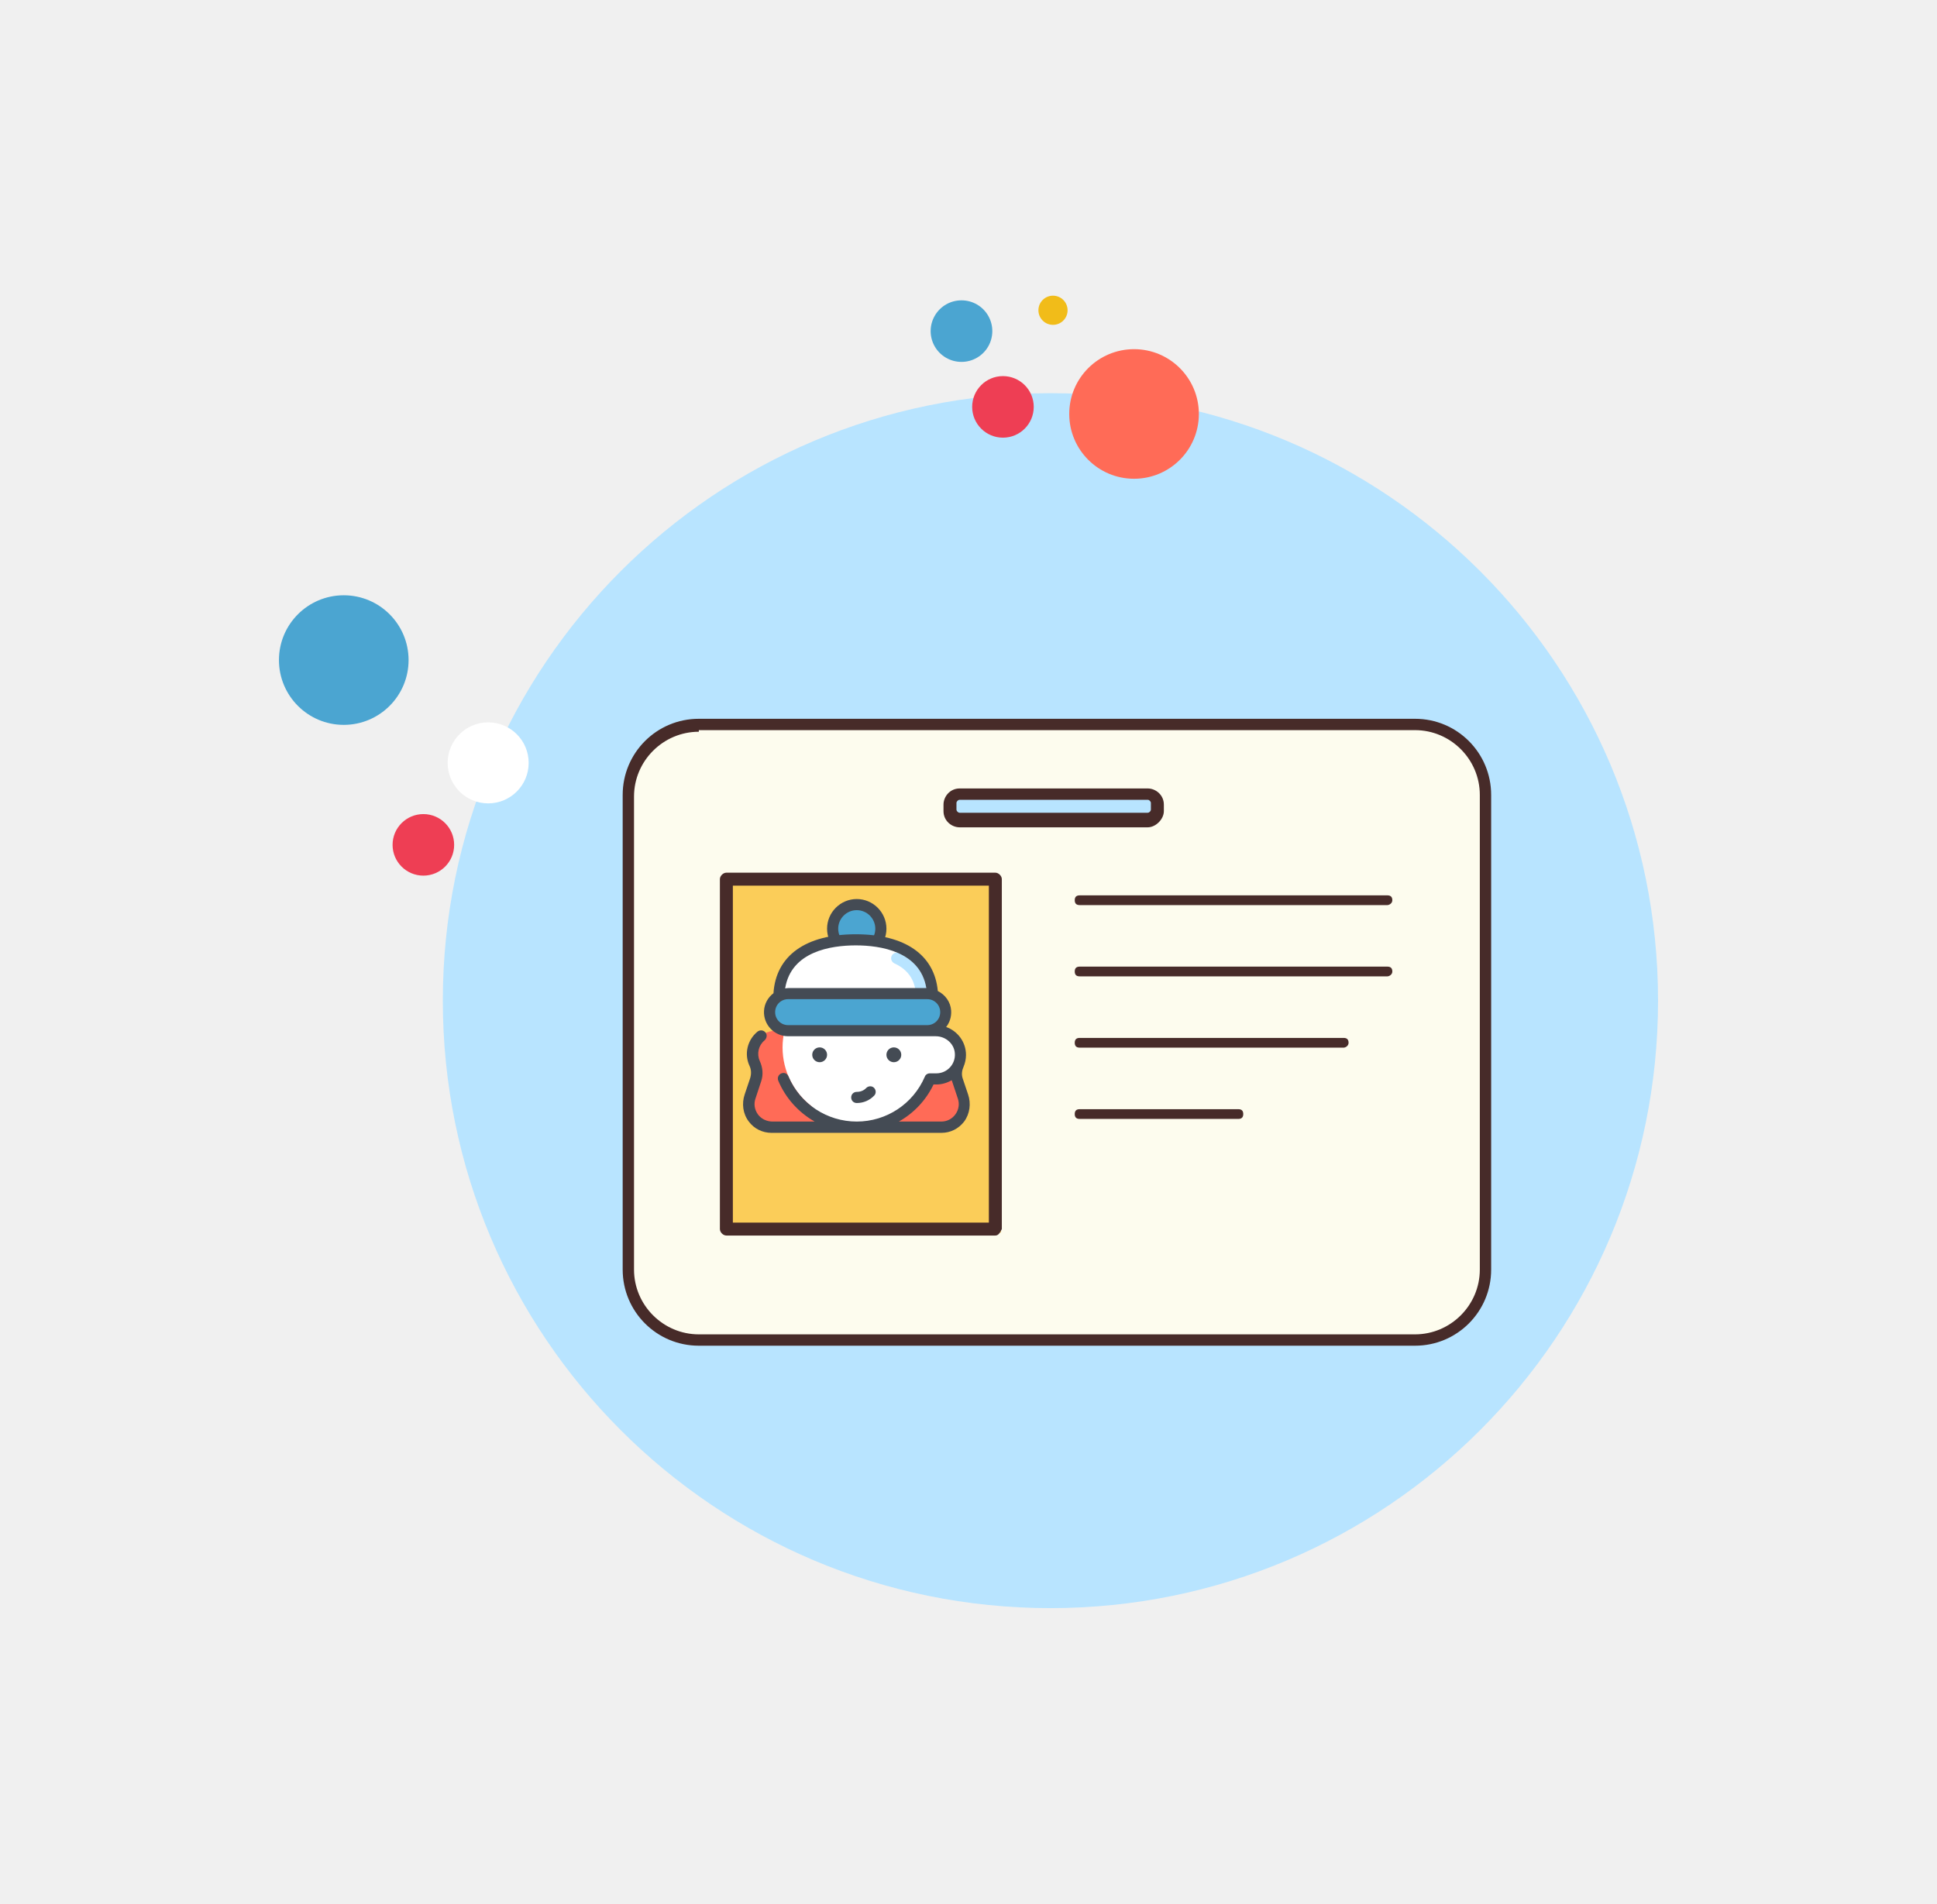
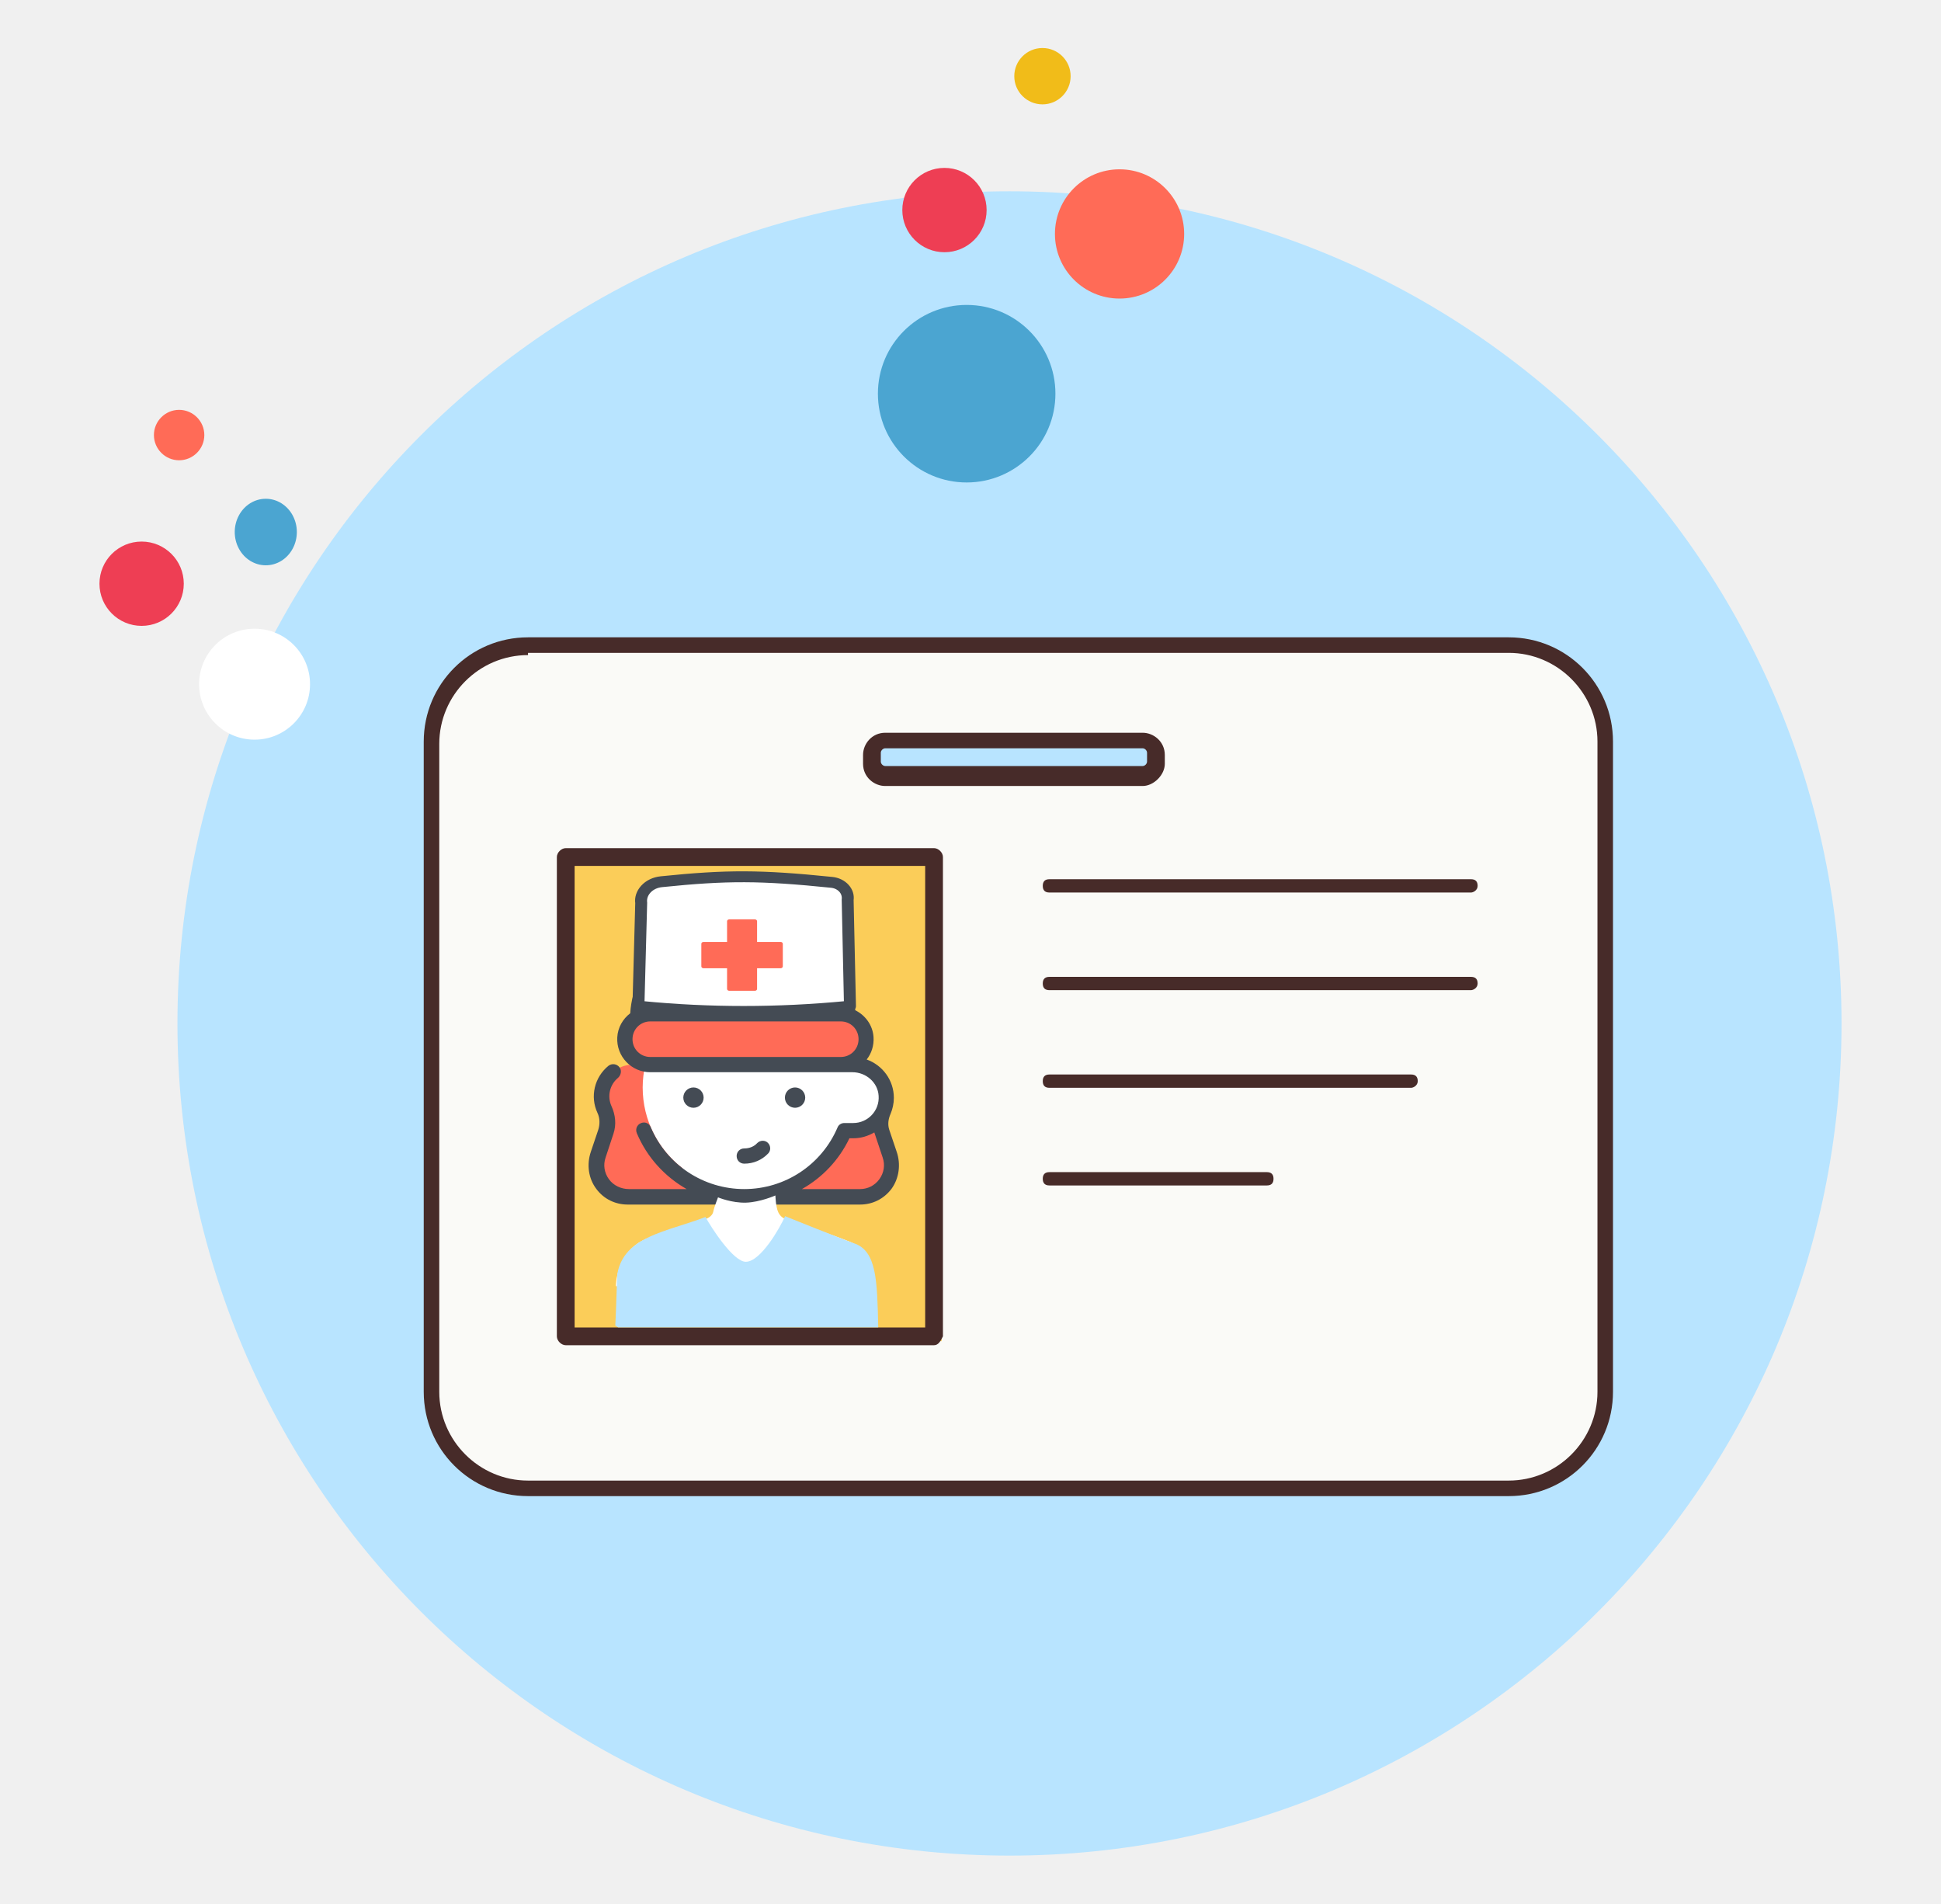
- <svg xmlns="http://www.w3.org/2000/svg" xmlns:ns1="http://vectornator.io" height="100%" style="fill-rule:nonzero;clip-rule:evenodd;stroke-linecap:round;stroke-linejoin:round;" xml:space="preserve" width="100%" version="1.1" viewBox="0 0 1000 983.099">
+ <svg xmlns="http://www.w3.org/2000/svg" xmlns:ns1="http://vectornator.io" height="100%" style="fill-rule:nonzero;clip-rule:evenodd;stroke-linecap:round;stroke-linejoin:round;" xml:space="preserve" width="100%" version="1.1" viewBox="0 0 1204.64 1181.28">
  <defs />
-   <g id="Layer 1" ns1:layerName="Layer 1">
+   <g id="doctor-id" ns1:layerName="doctor-id">
    <g opacity="1">
-       <path d="M257.955+470.174C253.797+470.174+250.427+473.544+250.427+477.704C250.427+481.864+253.797+485.234+257.955+485.234C262.113+485.234+265.484+481.864+265.484+477.704C265.484+473.544+262.113+470.174+257.955+470.174ZM510.98+287.964C507.745+287.964+505.121+290.584+505.121+293.824C505.121+297.054+507.745+299.674+510.98+299.674C514.216+299.674+516.84+297.054+516.84+293.824C516.84+290.584+514.216+287.964+510.98+287.964Z" fill-rule="evenodd" fill="#ffffff" opacity="1" />
-       <path d="M543.623+152.684C539.466+152.684+536.095+156.054+536.095+160.214C536.095+164.374+539.466+167.744+543.623+167.744C547.781+167.744+551.152+164.374+551.152+160.214C551.152+156.054+547.781+152.684+543.623+152.684ZM275.083+448.444C270.922+448.444+267.548+451.814+267.548+455.974C267.548+460.134+270.922+463.504+275.083+463.504C279.244+463.504+282.618+460.134+282.618+455.974C282.618+451.814+279.244+448.444+275.083+448.444Z" fill-rule="evenodd" fill="#f1bc19" opacity="1" />
-       <path d="M542.302+203.034C369.056+203.034+228.613+343.484+228.613+516.724C228.613+689.974+369.056+830.414+542.302+830.414C715.548+830.414+855.987+689.974+855.987+516.724C855.987+343.484+715.548+203.034+542.302+203.034Z" fill-rule="evenodd" fill="#b8e4ff" opacity="1" />
-       <path d="M585.471+180.304C566.991+180.304+552.011+195.284+552.011+213.764C552.011+232.244+566.991+247.224+585.471+247.224C603.95+247.224+618.927+232.244+618.927+213.764C618.927+195.284+603.95+180.304+585.471+180.304Z" fill-rule="evenodd" fill="#ff6b57" opacity="1" />
-       <path d="M517.787+194.214C509.009+194.214+501.894+201.334+501.894+210.114C501.894+218.884+509.009+226.004+517.787+226.004C526.565+226.004+533.681+218.884+533.681+210.114C533.681+201.334+526.565+194.214+517.787+194.214Z" fill-rule="evenodd" fill="#ee3e54" opacity="1" />
-       <path d="M496.378+155.094C490.694+155.084+485.437+158.104+482.593+163.034C479.748+167.954+479.748+174.014+482.593+178.934C485.437+183.854+490.694+186.884+496.378+186.874C502.062+186.884+507.318+183.854+510.162+178.934C513.007+174.014+513.007+167.954+510.162+163.034C507.318+158.104+502.062+155.084+496.378+155.094ZM177.473+307.394C158.993+307.394+144.012+322.374+144.012+340.854C144.012+359.334+158.993+374.314+177.473+374.314C195.952+374.314+210.933+359.334+210.933+340.854C210.933+322.374+195.952+307.394+177.473+307.394Z" fill-rule="evenodd" fill="#4ba5d1" opacity="1" />
-       <path d="M218.568+420.384C209.79+420.384+202.674+427.494+202.674+436.274C202.674+445.054+209.79+452.164+218.568+452.164C227.345+452.164+234.461+445.054+234.461+436.274C234.461+427.494+227.345+420.384+218.568+420.384Z" fill-rule="evenodd" fill="#ee3e54" opacity="1" />
-       <path d="M252.02+373.024C240.47+373.024+231.107+382.394+231.107+393.944C231.107+405.494+240.47+414.854+252.02+414.854C263.57+414.854+272.933+405.494+272.933+393.944C272.933+382.394+263.57+373.024+252.02+373.024Z" fill-rule="evenodd" fill="#ffffff" opacity="1" />
-       <path d="M730.517+374.524L360.781+374.524C340.705+374.524+324.811+390.414+324.811+410.494L324.811+655.584C324.811+675.664+340.705+691.554+360.781+691.554L730.517+691.554C750.587+691.554+766.487+675.664+766.487+655.584L766.487+410.494C766.487+390.414+750.587+374.524+730.517+374.524ZM597.511+418.854C597.511+421.364+595.001+423.874+592.492+423.874L495.458+423.874C492.948+423.874+490.439+421.364+490.439+418.854L490.439+415.504C490.439+413.004+492.948+410.494+495.458+410.494L592.492+410.494C595.001+410.494+597.511+413.004+597.511+415.504L597.511+418.854Z" fill-rule="evenodd" fill="#fdfcee" opacity="1" />
-       <path d="M730.517+694.904L360.781+694.904C339.032+694.904+321.465+677.334+321.465+655.584L321.465+410.494C321.465+388.744+339.032+371.174+360.781+371.174L730.517+371.174L730.517+371.174C752.267+371.174+769.827+388.744+769.827+410.494L769.827+655.584C769.827+677.334+752.267+694.904+730.517+694.904ZM360.781+377.864C342.378+377.864+327.321+392.924+327.321+411.324L327.321+655.584C327.321+673.984+342.378+689.044+360.781+689.044L730.517+689.044C748.918+689.044+763.977+673.984+763.977+655.584L763.977+410.494C763.977+392.084+748.918+377.034+730.517+377.034L360.781+377.034L360.781+377.864ZM592.492+427.224L495.458+427.224C491.275+427.224+487.093+423.874+487.093+418.854L487.093+415.504C487.093+411.324+490.439+407.144+495.458+407.144L592.492+407.144C596.674+407.144+600.857+410.494+600.857+415.504L600.857+418.854C600.857+423.034+596.674+427.224+592.492+427.224ZM495.458+413.004C494.621+413.004+493.785+413.834+493.785+414.674L493.785+418.014C493.785+418.854+494.621+419.694+495.458+419.694L592.492+419.694C593.328+419.694+594.165+418.854+594.165+418.014L594.165+414.674C594.165+413.834+593.328+413.004+592.492+413.004L495.458+413.004Z" fill-rule="evenodd" fill="#472b29" opacity="1" />
-       <path d="M377.855+455.804L516.714+455.804L516.714+636.484L377.855+636.484L377.855+455.804Z" fill-rule="evenodd" fill="#fbcd59" opacity="1" />
-       <path d="M513.861+638.014L375.001+638.014C373.328+638.014+371.655+636.344+371.655+634.674L371.655+453.984C371.655+452.314+373.328+450.644+375.001+450.644L513.861+450.644C515.534+450.644+517.207+452.314+517.207+453.984L517.207+634.674C516.37+636.344+515.534+638.014+513.861+638.014ZM378.347+631.324L510.515+631.324L510.515+457.334L378.347+457.334L378.347+631.324ZM716.298+467.374L557.359+467.374C555.686+467.374+554.849+466.534+554.849+464.864C554.849+463.194+555.686+462.354+557.359+462.354L716.298+462.354C717.967+462.354+718.807+463.194+718.807+464.864C718.807+466.534+717.127+467.374+716.298+467.374ZM716.298+504.174L557.359+504.174C555.686+504.174+554.849+503.344+554.849+501.664C554.849+499.994+555.686+499.154+557.359+499.154L716.298+499.154C717.967+499.154+718.807+499.994+718.807+501.664C718.807+503.344+717.127+504.174+716.298+504.174ZM693.707+540.984L557.359+540.984C555.686+540.984+554.849+540.144+554.849+538.474C554.849+536.804+555.686+535.964+557.359+535.964L693.707+535.964C695.377+535.964+696.217+536.804+696.217+538.474C696.217+540.144+694.548+540.984+693.707+540.984ZM639.337+577.794L557.359+577.794C555.686+577.794+554.849+576.954+554.849+575.284C554.849+573.604+555.686+572.774+557.359+572.774L639.337+572.774C641.007+572.774+641.847+573.604+641.847+575.284C641.847+576.954+641.007+577.794+639.337+577.794Z" fill-rule="evenodd" fill="#472b29" opacity="1" />
-       <path d="M480.419+532.234L483.962+532.234C492.58+532.234+498.326+541.144+494.783+549.084L494.783+549.084C493.538+551.864+493.346+554.934+494.304+557.804L497.177+566.424C499.762+574.084+494.017+582.024+485.877+582.024L454.565+582.024" fill-rule="evenodd" fill="#ff6b57" opacity="1" />
-       <path d="M483.483+532.234L482.526+532.234C478.6+513.654+462.034+499.674+442.308+499.674C422.582+499.674+406.016+513.654+402.09+532.234L401.133+532.234C394.238+532.234+388.684+537.784+388.684+544.684C388.684+551.574+394.238+557.134+401.133+557.134L404.484+557.134C410.804+571.784+425.359+582.024+442.308+582.024C459.257+582.024+473.812+571.784+480.132+557.134L483.483+557.134C490.378+557.134+495.932+551.574+495.932+544.684C495.932+537.784+490.378+532.234+483.483+532.234Z" fill-rule="evenodd" fill="#ffffff" opacity="1" />
-       <path d="M404.005+540.854C404.005+537.884+404.388+535.014+404.963+532.234L400.462+532.234C391.844+532.234+386.099+541.144+389.642+549.084C390.887+551.864+391.078+554.934+390.121+557.804L387.248+566.424C384.663+574.084+390.408+582.024+398.547+582.024L423.157+582.024L419.039+571.304C409.942+564.314+404.005+553.304+404.005+540.854Z" fill-rule="evenodd" fill="#ff6b57" opacity="1" />
-       <path d="M442.308+467.124C435.433+467.124+429.86+472.694+429.86+479.564C429.86+486.444+435.433+492.014+442.308+492.014C449.183+492.014+454.756+486.444+454.756+479.564C454.756+472.694+449.183+467.124+442.308+467.124Z" fill-rule="evenodd" fill="#4ba5d1" opacity="1" />
-       <path d="M442.308+494.894C433.881+494.894+426.987+487.994+426.987+479.564C426.987+471.144+433.881+464.244+442.308+464.244C450.735+464.244+457.629+471.144+457.629+479.564C457.629+487.994+450.735+494.894+442.308+494.894ZM442.308+469.994C437.041+469.994+432.732+474.304+432.732+479.564C432.732+484.834+437.041+489.144+442.308+489.144C447.575+489.144+451.884+484.834+451.884+479.564C451.884+474.304+447.575+469.994+442.308+469.994Z" fill-rule="evenodd" fill="#444b54" opacity="1" />
-       <path d="M402.09+515.474C402.09+493.554+419.901+485.314+441.829+485.314C463.758+485.314+481.568+493.554+481.568+515.474" fill-rule="evenodd" fill="#ffffff" opacity="1" />
-       <path d="M475.823+518.354C474.195+518.354+472.95+517.104+472.95+515.474C472.95+506.864+469.311+500.924+461.747+497.474C460.31+496.804+459.64+495.084+460.31+493.644C460.981+492.204+462.704+491.534+464.141+492.204C473.716+496.614+478.696+504.654+478.696+515.474C478.696+517.104+477.451+518.354+475.823+518.354Z" fill-rule="evenodd" fill="#b8e4ff" opacity="1" />
-       <path d="M423.157+540.854C421.041+540.854+419.326+542.564+419.326+544.684C419.326+546.794+421.041+548.514+423.157+548.514C425.272+548.514+426.987+546.794+426.987+544.684C426.987+542.564+425.272+540.854+423.157+540.854ZM461.459+540.854C459.344+540.854+457.629+542.564+457.629+544.684C457.629+546.794+459.344+548.514+461.459+548.514C463.575+548.514+465.29+546.794+465.29+544.684C465.29+542.564+463.575+540.854+461.459+540.854Z" fill-rule="evenodd" fill="#444b54" opacity="1" />
-       <path d="M478.696+513.084L406.878+513.084C401.611+513.084+397.302+517.394+397.302+522.664L397.302+522.664C397.302+527.924+401.611+532.234+406.878+532.234L478.696+532.234C483.962+532.234+488.271+527.924+488.271+522.664L488.271+522.664C488.271+517.394+483.962+513.084+478.696+513.084Z" fill-rule="evenodd" fill="#4ba5d1" opacity="1" />
-       <path d="M499.762+565.084L496.985+556.844L496.985+556.844C496.315+554.834+496.602+552.724+497.464+550.814C498.23+548.994+498.709+546.884+498.709+544.784C498.709+538.074+494.4+532.424+488.463+530.324C490.282+528.024+491.24+525.054+491.048+521.894C490.761+517.394+487.984+513.654+484.154+511.744C482.43+493.074+467.205+482.444+441.829+482.444C415.879+482.444+400.558+493.554+399.313+512.894C396.536+514.994+394.621+518.254+394.43+521.994C394.047+529.174+399.792+535.104+406.878+535.104L472.95+535.104L478.696+535.104L483.1+535.104C488.175+535.104+492.676+538.934+492.963+544.014C493.346+549.564+488.942+554.264+483.388+554.264L480.036+554.264C478.887+554.264+477.834+554.934+477.451+555.984C471.418+570.054+457.629+579.154+442.308+579.154C426.987+579.154+413.102+570.054+407.07+555.884C406.591+554.734+405.537+553.974+404.293+554.064C402.186+554.264+401.037+556.274+401.803+558.094C405.633+567.184+412.336+574.464+420.571+579.154L398.835+579.154C395.866+579.154+392.993+577.814+391.27+575.424C389.546+573.024+389.067+570.054+390.025+567.284L392.993+558.284C394.142+554.834+393.759+551.194+392.227+547.844C390.599+544.204+391.557+539.894+394.621+537.314C395.77+536.354+396.249+534.534+395.292+533.284C394.334+531.944+392.419+531.664+391.078+532.714C385.812+537.024+384.088+544.304+386.961+550.424C387.918+552.444+387.918+554.734+387.248+556.844L384.471+565.084C382.843+569.864+383.513+575.134+386.578+579.154C389.355+582.894+393.664+584.994+398.356+584.994L442.021+584.994L442.308+584.994L485.973+584.994C490.665+584.994+494.878+582.894+497.751+579.154C500.72+575.134+501.39+569.774+499.762+565.084ZM441.829+488.184C454.469+488.184+475.057+491.254+478.217+510.214L407.261+510.214C406.591+510.214+406.016+510.304+405.346+510.404C408.41+491.254+429.094+488.184+441.829+488.184ZM478.696+529.364L472.95+529.364L406.878+529.364C403.144+529.364+400.175+526.394+400.175+522.664C400.175+518.924+403.144+515.954+406.878+515.954L478.696+515.954C482.43+515.954+485.399+518.924+485.399+522.664C485.399+526.394+482.43+529.364+478.696+529.364ZM493.251+575.424C491.527+577.814+488.846+579.154+485.973+579.154L464.045+579.154C471.705+574.844+478.025+568.244+481.951+560.004L483.483+560.004C486.356+560.004+489.037+559.144+491.335+557.804C491.431+558.094+491.527+558.374+491.623+558.664L494.495+567.284C495.453+570.054+494.974+573.024+493.251+575.424Z" fill-rule="evenodd" fill="#444b54" opacity="1" />
-       <path d="M442.308+569.584C440.68+569.584+439.435+568.334+439.435+566.704C439.435+565.084+440.68+563.834+442.308+563.834C444.223+563.834+445.947+563.164+447.192+561.824C448.341+560.674+450.16+560.674+451.213+561.724C452.362+562.874+452.362+564.694+451.309+565.754C448.915+568.244+445.755+569.584+442.308+569.584Z" fill-rule="evenodd" fill="#444b54" opacity="1" />
+       <path d="M158.433+558.47C151.593+558.47+146.043+564.02+146.043+570.86C146.043+577.71+151.593+583.25+158.433+583.25C165.273+583.25+170.823+577.71+170.823+570.86C170.823+564.02+165.273+558.47+158.433+558.47ZM574.963+258.51C569.633+258.51+565.313+262.82+565.313+268.15C565.313+273.48+569.633+277.79+574.963+277.79C580.283+277.79+584.603+273.48+584.603+268.15C584.603+262.82+580.283+258.51+574.963+258.51Z" fill-rule="evenodd" fill="#ffffff" opacity="1" />
+       <path d="M646.983+29.8C637.323+29.8+629.493+37.627+629.493+47.282C629.493+56.936+637.323+64.763+646.983+64.763C656.633+64.763+664.463+56.936+664.463+47.282C664.463+37.627+656.633+29.8+646.983+29.8ZM186.633+522.69C179.783+522.69+174.223+528.24+174.223+535.09C174.223+541.93+179.783+547.49+186.633+547.48C193.473+547.49+199.033+541.93+199.033+535.09C199.033+528.24+193.473+522.69+186.633+522.69Z" fill-rule="evenodd" fill="#f1bc19" opacity="1" />
+       <path d="M626.523+118.707C341.323+118.707+110.133+349.9+110.133+635.09C110.133+920.29+341.323+1151.48+626.523+1151.48C911.713+1151.48+1142.9+920.29+1142.9+635.09C1142.9+349.9+911.713+118.707+626.523+118.707Z" fill-rule="evenodd" fill="#b8e4ff" opacity="1" />
+       <path d="M694.823+105.066C672.673+105.066+654.723+123.021+654.723+145.17C654.723+167.318+672.673+185.273+694.823+185.273C716.973+185.273+734.923+167.318+734.923+145.17C734.923+123.021+716.973+105.066+694.823+105.066Z" fill-rule="evenodd" fill="#ff6b57" opacity="1" />
+       <path d="M586.163+104.188C571.713+104.188+560.003+115.902+560.003+130.352C560.003+144.802+571.713+156.516+586.163+156.516C600.613+156.516+612.323+144.802+612.323+130.352C612.323+115.902+600.613+104.188+586.163+104.188Z" fill-rule="evenodd" fill="#ee3e54" opacity="1" />
+       <path d="M164.953+309.51C158.073+309.5+151.713+313.43+148.273+319.82C144.823+326.21+144.823+334.09+148.273+340.48C151.713+346.87+158.073+350.8+164.953+350.79C171.843+350.8+178.203+346.87+181.643+340.48C185.093+334.09+185.093+326.21+181.643+319.82C178.203+313.43+171.843+309.5+164.953+309.51ZM599.933+189.223C569.513+189.223+544.853+213.88+544.853+244.3C544.853+274.73+569.513+299.39+599.933+299.39C630.353+299.39+655.023+274.73+655.023+244.3C655.023+213.88+630.353+189.223+599.933+189.223Z" fill-rule="evenodd" fill="#4ba5d1" opacity="1" />
+       <path d="M87.893+336.06C73.443+336.06+61.733+347.77+61.733+362.22C61.733+376.67+73.443+388.38+87.893+388.38C102.343+388.38+114.063+376.67+114.063+362.22C114.063+347.77+102.343+336.06+87.893+336.06Z" fill-rule="evenodd" fill="#ee3e54" opacity="1" />
+       <path d="M157.983+390.14C138.973+390.14+123.563+405.55+123.563+424.57C123.563+443.58+138.973+458.99+157.983+458.99C176.993+458.99+192.413+443.58+192.413+424.57C192.413+405.55+176.993+390.14+157.983+390.14Z" fill-rule="evenodd" fill="#ffffff" opacity="1" />
+       <path d="M936.353+401L327.703+401C294.653+401+268.493+427.16+268.493+460.21L268.493+863.68C268.493+896.73+294.653+922.9+327.703+922.9L936.353+922.9C969.403+922.9+995.563+896.73+995.563+863.68L995.563+460.21C995.563+427.16+969.403+401+936.353+401ZM717.403+473.98C717.403+478.11+713.273+482.24+709.143+482.24L549.403+482.24C545.273+482.24+541.143+478.11+541.143+473.98L541.143+468.47C541.143+464.34+545.273+460.21+549.403+460.21L709.143+460.21C713.273+460.21+717.403+464.34+717.403+468.47L717.403+473.98Z" fill-rule="evenodd" fill="#fafaf7" opacity="1" />
+       <path d="M936.353+928.4L327.703+928.4C291.903+928.4+262.983+899.49+262.983+863.68L262.983+460.21C262.983+424.41+291.903+395.49+327.703+395.49L936.353+395.49L936.353+395.49C972.153+395.49+1001.07+424.41+1001.07+460.21L1001.07+863.68C1001.07+899.49+972.153+928.4+936.353+928.4ZM327.703+406.51C297.413+406.51+272.623+431.29+272.623+461.59L272.623+863.68C272.623+893.98+297.413+918.76+327.703+918.76L936.353+918.76C966.643+918.76+991.433+893.98+991.433+863.68L991.433+460.21C991.433+429.92+966.643+405.13+936.353+405.13L327.703+405.13L327.703+406.51ZM709.143+487.75L549.403+487.75C542.523+487.75+535.633+482.24+535.633+473.98L535.633+468.47C535.633+461.59+541.143+454.7+549.403+454.7L709.143+454.7C716.023+454.7+722.913+460.21+722.913+468.47L722.913+473.98C722.913+480.87+716.023+487.75+709.143+487.75ZM549.403+464.34C548.033+464.34+546.653+465.72+546.653+467.1L546.653+472.6C546.653+473.98+548.033+475.36+549.403+475.36L709.143+475.36C710.523+475.36+711.893+473.98+711.893+472.6L711.893+467.1C711.893+465.72+710.523+464.34+709.143+464.34L549.403+464.34Z" fill-rule="evenodd" fill="#472b29" opacity="1" />
+       <path d="M355.813+534.8L584.393+534.8L584.393+832.24L355.813+832.24L355.813+534.8Z" fill-rule="evenodd" fill="#fbcd59" opacity="1" />
+       <path d="M579.703+834.76L351.113+834.76C348.363+834.76+345.603+832.01+345.603+829.26L345.603+531.82C345.603+529.06+348.363+526.31+351.113+526.31L579.703+526.31C582.453+526.31+585.213+529.06+585.213+531.82L585.213+829.26C583.833+832.01+582.453+834.76+579.703+834.76ZM356.623+823.75L574.193+823.75L574.193+537.33L356.623+537.33L356.623+823.75ZM912.943+553.85L651.303+553.85C648.553+553.85+647.173+552.47+647.173+549.72C647.173+546.96+648.553+545.59+651.303+545.59L912.943+545.59C915.693+545.59+917.073+546.96+917.073+549.72C917.073+552.47+914.323+553.85+912.943+553.85ZM912.943+614.44L651.303+614.44C648.553+614.44+647.173+613.06+647.173+610.31C647.173+607.55+648.553+606.18+651.303+606.18L912.943+606.18C915.693+606.18+917.073+607.55+917.073+610.31C917.073+613.06+914.323+614.44+912.943+614.44ZM875.763+675.03L651.303+675.03C648.553+675.03+647.173+673.65+647.173+670.9C647.173+668.14+648.553+666.77+651.303+666.77L875.763+666.77C878.513+666.77+879.893+668.14+879.893+670.9C879.893+673.65+877.143+675.03+875.763+675.03ZM786.253+735.62L651.303+735.62C648.553+735.62+647.173+734.24+647.173+731.49C647.173+728.73+648.553+727.36+651.303+727.36L786.253+727.36C789.013+727.36+790.383+728.73+790.383+731.49C790.383+734.24+789.013+735.62+786.253+735.62Z" fill-rule="evenodd" fill="#472b29" opacity="1" />
+       <path d="M524.653+660.63L530.483+660.63C544.673+660.63+554.123+675.29+548.293+688.37L548.293+688.37C546.243+692.94+545.933+697.99+547.503+702.71L552.233+716.9C556.493+729.51+547.033+742.6+533.633+742.6L482.093+742.6" fill-rule="evenodd" fill="#ff6b57" opacity="1" />
+       <path d="M529.693+660.63L528.113+660.63C521.653+630.05+494.383+607.03+461.913+607.03C429.443+607.03+402.173+630.05+395.703+660.63L394.133+660.63C382.783+660.63+373.633+669.77+373.633+681.12C373.633+692.47+382.783+701.61+394.133+701.61L399.643+701.61C410.053+725.73+434.013+742.6+461.913+742.6C489.813+742.6+513.773+725.73+524.173+701.61L529.693+701.61C541.043+701.61+550.183+692.47+550.183+681.12C550.183+669.77+541.043+660.63+529.693+660.63Z" fill-rule="evenodd" fill="#ffffff" opacity="1" />
+       <path d="M398.863+674.81C398.863+669.93+399.493+665.2+400.433+660.63L393.023+660.63C378.843+660.63+369.383+675.29+375.213+688.37C377.263+692.94+377.573+697.99+376.003+702.71L371.273+716.9C367.013+729.51+376.473+742.6+389.873+742.6L430.383+742.6L423.603+724.94C408.633+713.43+398.863+695.31+398.863+674.81Z" fill-rule="evenodd" fill="#ff6b57" opacity="1" />
+       <path d="M111.163+285.62C102.563+285.62+95.523+278.58+95.523+269.97C95.523+261.37+102.563+254.33+111.163+254.33C119.773+254.33+126.813+261.37+126.813+269.97C126.813+278.58+119.773+285.62+111.163+285.62Z" fill-rule="evenodd" fill="#ff6b57" opacity="1" />
+       <path d="M517.083+637.77C514.403+637.77+512.353+635.72+512.353+633.04C512.353+618.85+506.363+609.08+493.913+603.41C491.543+602.3+490.443+599.46+491.543+597.1C492.653+594.74+495.483+593.63+497.853+594.74C513.613+601.99+521.813+615.23+521.813+633.04C521.813+635.72+519.763+637.77+517.083+637.77Z" fill-rule="evenodd" fill="#fdfcee" opacity="1" />
+       <path d="M430.383+674.81C426.903+674.81+424.083+677.64+424.083+681.12C424.083+684.6+426.903+687.42+430.383+687.42C433.863+687.42+436.693+684.6+436.693+681.12C436.693+677.64+433.863+674.81+430.383+674.81ZM493.443+674.81C489.953+674.81+487.133+677.64+487.133+681.12C487.133+684.6+489.953+687.42+493.443+687.42C496.923+687.42+499.743+684.6+499.743+681.12C499.743+677.64+496.923+674.81+493.443+674.81Z" fill-rule="evenodd" fill="#444b54" opacity="1" />
+       <path d="M521.813+629.1L403.583+629.1C394.913+629.1+387.823+636.19+387.823+644.86L387.823+644.86C387.823+653.53+394.913+660.63+403.583+660.63L521.813+660.63C530.483+660.63+537.573+653.53+537.573+644.86L537.573+644.86C537.573+636.19+530.483+629.1+521.813+629.1Z" fill-rule="evenodd" fill="#ff6b57" opacity="1" />
+       <path d="M556.493+714.69L551.923+701.14L551.923+701.14C550.813+697.83+551.293+694.36+552.703+691.21C553.973+688.21+554.753+684.74+554.753+681.28C554.753+670.24+547.663+660.94+537.893+657.47C540.883+653.69+542.463+648.8+542.143+643.6C541.673+636.19+537.103+630.05+530.793+626.89C527.963+596.15+502.893+578.66+461.123+578.66C418.403+578.66+393.183+596.94+391.133+628.78C386.563+632.25+383.413+637.61+383.093+643.76C382.463+655.58+391.923+665.36+403.583+665.36L512.353+665.36L521.813+665.36L529.063+665.36C537.413+665.36+544.823+671.66+545.303+680.02C545.933+689.16+538.683+696.88+529.533+696.88L524.023+696.88C522.123+696.88+520.393+697.99+519.763+699.72C509.833+722.89+487.133+737.87+461.913+737.87C436.693+737.87+413.833+722.89+403.903+699.56C403.113+697.67+401.383+696.41+399.333+696.57C395.863+696.88+393.973+700.19+395.233+703.19C401.543+718.16+412.573+730.14+426.133+737.87L390.343+737.87C385.463+737.87+380.733+735.66+377.893+731.72C375.053+727.78+374.263+722.89+375.843+718.32L380.733+703.5C382.623+697.83+381.993+691.84+379.473+686.32C376.793+680.33+378.363+673.24+383.413+668.98C385.303+667.4+386.093+664.41+384.513+662.36C382.933+660.15+379.783+659.68+377.573+661.41C368.913+668.51+366.073+680.49+370.803+690.58C372.373+693.89+372.373+697.67+371.273+701.14L366.703+714.69C364.023+722.58+365.123+731.25+370.173+737.87C374.743+744.01+381.833+747.48+389.553+747.48L461.443+747.48L461.913+747.48L533.793+747.48C541.513+747.48+548.453+744.01+553.183+737.87C558.063+731.25+559.173+722.42+556.493+714.69ZM521.813+655.9L512.353+655.9L403.583+655.9C397.443+655.9+392.553+651.01+392.553+644.86C392.553+638.72+397.443+633.83+403.583+633.83L521.813+633.83C527.963+633.83+532.843+638.72+532.843+644.86C532.843+651.01+527.963+655.9+521.813+655.9ZM545.773+731.72C542.933+735.66+538.523+737.87+533.793+737.87L497.693+737.87C510.303+730.77+520.713+719.9+527.173+706.34L529.693+706.34C534.423+706.34+538.833+704.92+542.623+702.71C542.773+703.19+542.933+703.66+543.093+704.13L547.823+718.32C549.393+722.89+548.613+727.78+545.773+731.72Z" fill-rule="evenodd" fill="#444b54" opacity="1" />
+       <path d="M462.723+798.16L543.153+798.16C543.423+797.17+542.813+780.5+529.793+771.66C526.763+769.61+487.963+756.56+487.963+756.56C485.493+755.92+483.883+754.13+482.963+752.13C481.433+748.8+481.233+741.83+481.233+741.83C481.233+741.83+471.933+745.99+463.023+746.29C454.123+746.58+445.623+743.01+445.623+743.01C445.623+743.01+443.193+749.15+442.673+751.92C442.263+754.09+439.963+755.92+437.493+756.56L405.773+767.15C402.593+767.99+399.543+769.2+396.863+770.88C382.853+779.67+382.033+797.17+382.303+798.16L462.723+798.16Z" fill-rule="evenodd" fill="#ffffff" opacity="1" />
+       <path d="M487.253+754.7C483.993+762.08+472.043+782.97+462.873+782.98C455.133+783+441.613+762.06+437.843+755.2C413.653+764.47+387.643+767.05+383.223+790.05C382.913+791.31+382.403+813.52+381.873+822.58C382.443+822.96+383.053+823.29+383.623+823.67L545.063+823.67C544.373+795.14+544.293+775.91+529.693+771.42C526.283+770.38+487.253+754.7+487.253+754.7Z" fill-rule="evenodd" fill="#b8e4ff" opacity="1" />
+       <path d="M461.913+722.1C459.233+722.1+457.183+720.05+457.183+717.37C457.183+714.69+459.233+712.65+461.913+712.65C465.063+712.65+467.903+711.54+469.953+709.33C471.843+707.44+474.833+707.44+476.573+709.18C478.463+711.07+478.463+714.06+476.733+715.8C472.793+719.9+467.583+722.1+461.913+722.1Z" fill-rule="evenodd" fill="#444b54" opacity="1" />
+       <path d="M516.133+547.53C473.653+543.2+452.483+542.83+410.493+547.14C402.683+547.94+397.043+553.85+397.953+560.45L396.223+624.36C439.773+628.78+483.543+628.73+527.533+624.36L526.103+558.3C526.823+553.01+522.393+548.16+516.133+547.53Z" fill-rule="evenodd" fill="#ffffff" opacity="1" />
+       <path stroke="#444b54" fill-rule="evenodd" stroke-width="2.094" d="M461.553+629.97C439.523+629.97+417.593+628.87+395.923+626.67C394.553+626.53+393.533+625.5+393.563+624.3L395.293+560.39C394.803+557.03+395.993+553.37+398.653+550.4C401.463+547.27+405.563+545.29+410.183+544.82C451.243+540.62+472.093+540.69+516.443+545.21L516.443+545.21C520.213+545.59+523.583+547.23+525.903+549.81C528.163+552.32+529.173+555.43+528.733+558.57L530.183+624.31C530.213+625.51+529.183+626.54+527.823+626.67C505.743+628.87+483.593+629.97+461.553+629.97ZM398.943+622.28C440.333+626.32+482.663+626.31+524.813+622.27L523.433+558.34C523.713+556.11+523.093+554.23+521.723+552.7C520.283+551.1+518.193+550.08+515.833+549.85L515.833+549.85C471.983+545.38+451.363+545.3+410.803+549.46C407.593+549.78+404.763+551.15+402.833+553.3C401.063+555.27+400.263+557.71+400.603+560.17L398.943+622.28Z" fill="#444b54" stroke-linecap="butt" opacity="1" stroke-linejoin="miter" />
+       <g opacity="1">
+         <path d="M484.503+585.68L468.533+585.68L468.533+571.68L452.563+571.68L452.563+585.68L436.593+585.68L436.593+599.67L452.563+599.67L452.563+613.66L468.533+613.66L468.533+599.67L484.503+599.67L484.503+585.68Z" fill-rule="evenodd" fill="#ff6b57" opacity="1" />
+         <path d="M468.533+614.82L452.563+614.82C451.823+614.82+451.233+614.3+451.233+613.66L451.233+600.83L436.593+600.83C435.853+600.83+435.263+600.31+435.263+599.67L435.263+585.68C435.263+585.03+435.853+584.51+436.593+584.51L451.233+584.51L451.233+571.68C451.233+571.04+451.823+570.52+452.563+570.52L468.533+570.52C469.263+570.52+469.863+571.04+469.863+571.68L469.863+584.51L484.503+584.51C485.233+584.51+485.833+585.03+485.833+585.68L485.833+599.67C485.833+600.31+485.233+600.83+484.503+600.83L469.863+600.83L469.863+613.66C469.863+614.3+469.263+614.82+468.533+614.82ZM453.893+612.49L467.203+612.49L467.203+599.67C467.203+599.02+467.793+598.5+468.533+598.5L483.173+598.5L483.173+586.84L468.533+586.84C467.793+586.84+467.203+586.32+467.203+585.68L467.203+572.85L453.893+572.85L453.893+585.68C453.893+586.32+453.293+586.84+452.563+586.84L437.923+586.84L437.923+598.5L452.563+598.5C453.293+598.5+453.893+599.02+453.893+599.67L453.893+612.49Z" fill-rule="evenodd" fill="#ff6b57" opacity="1" />
+       </g>
    </g>
  </g>
</svg>
